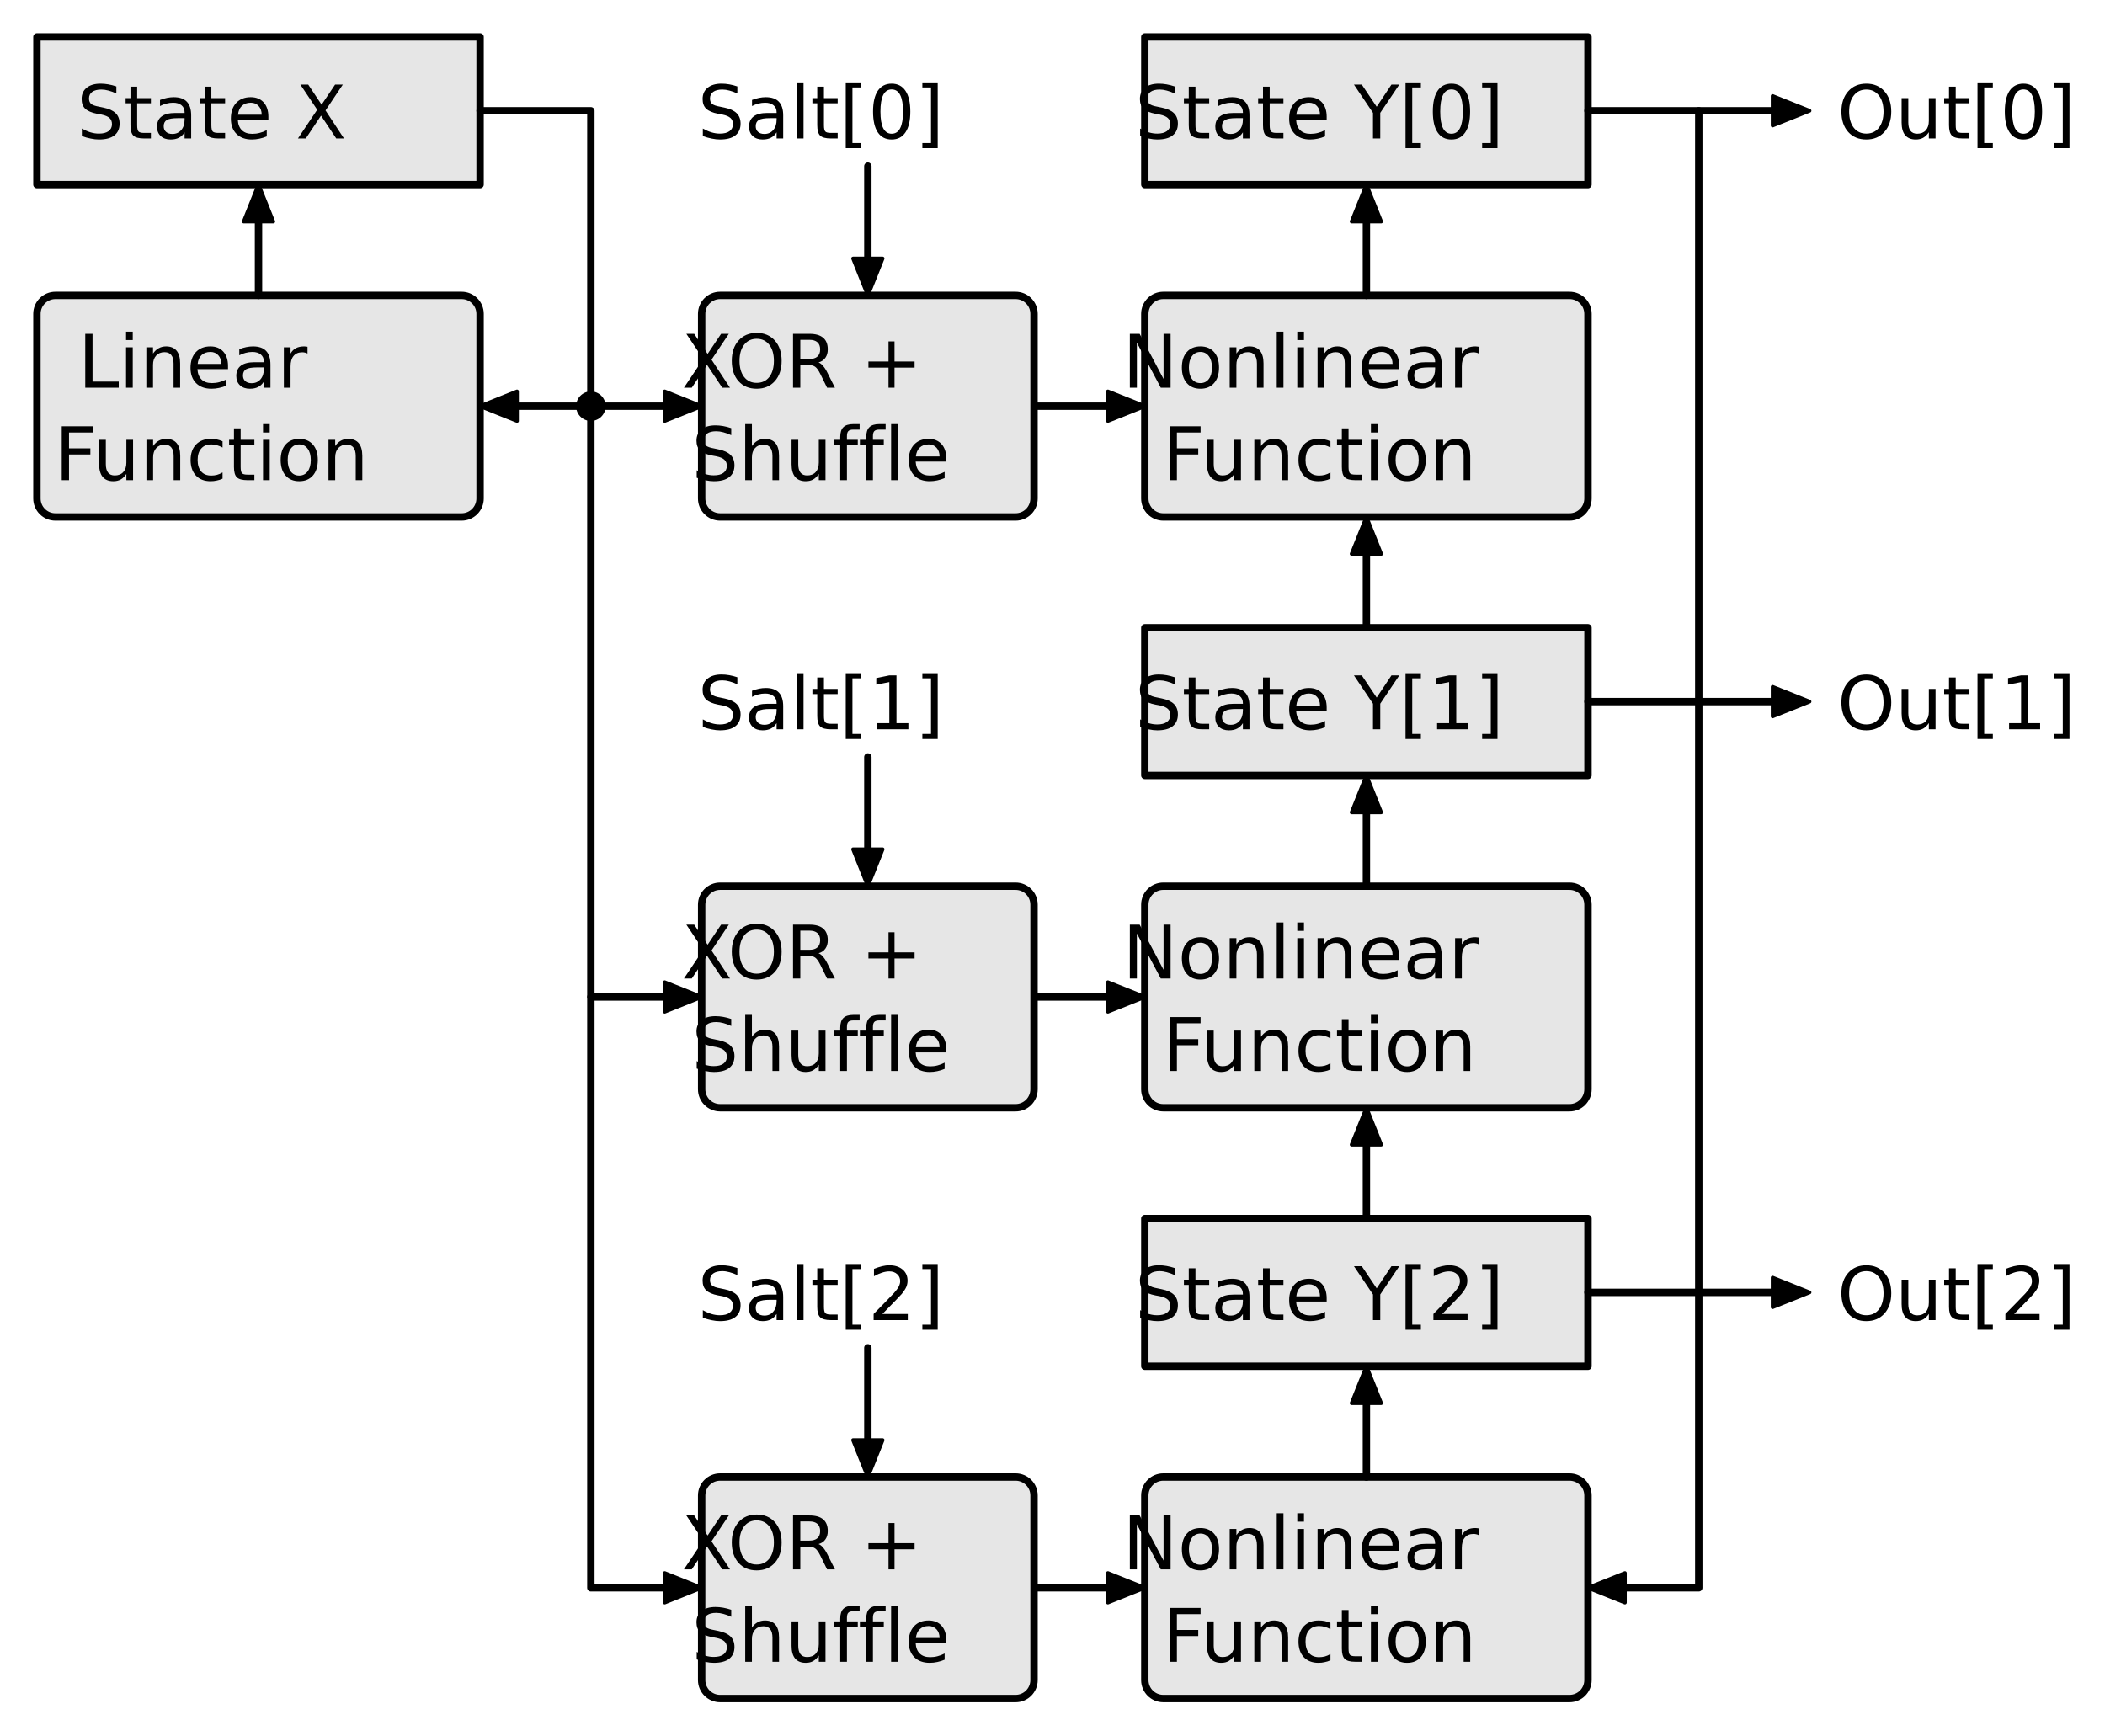
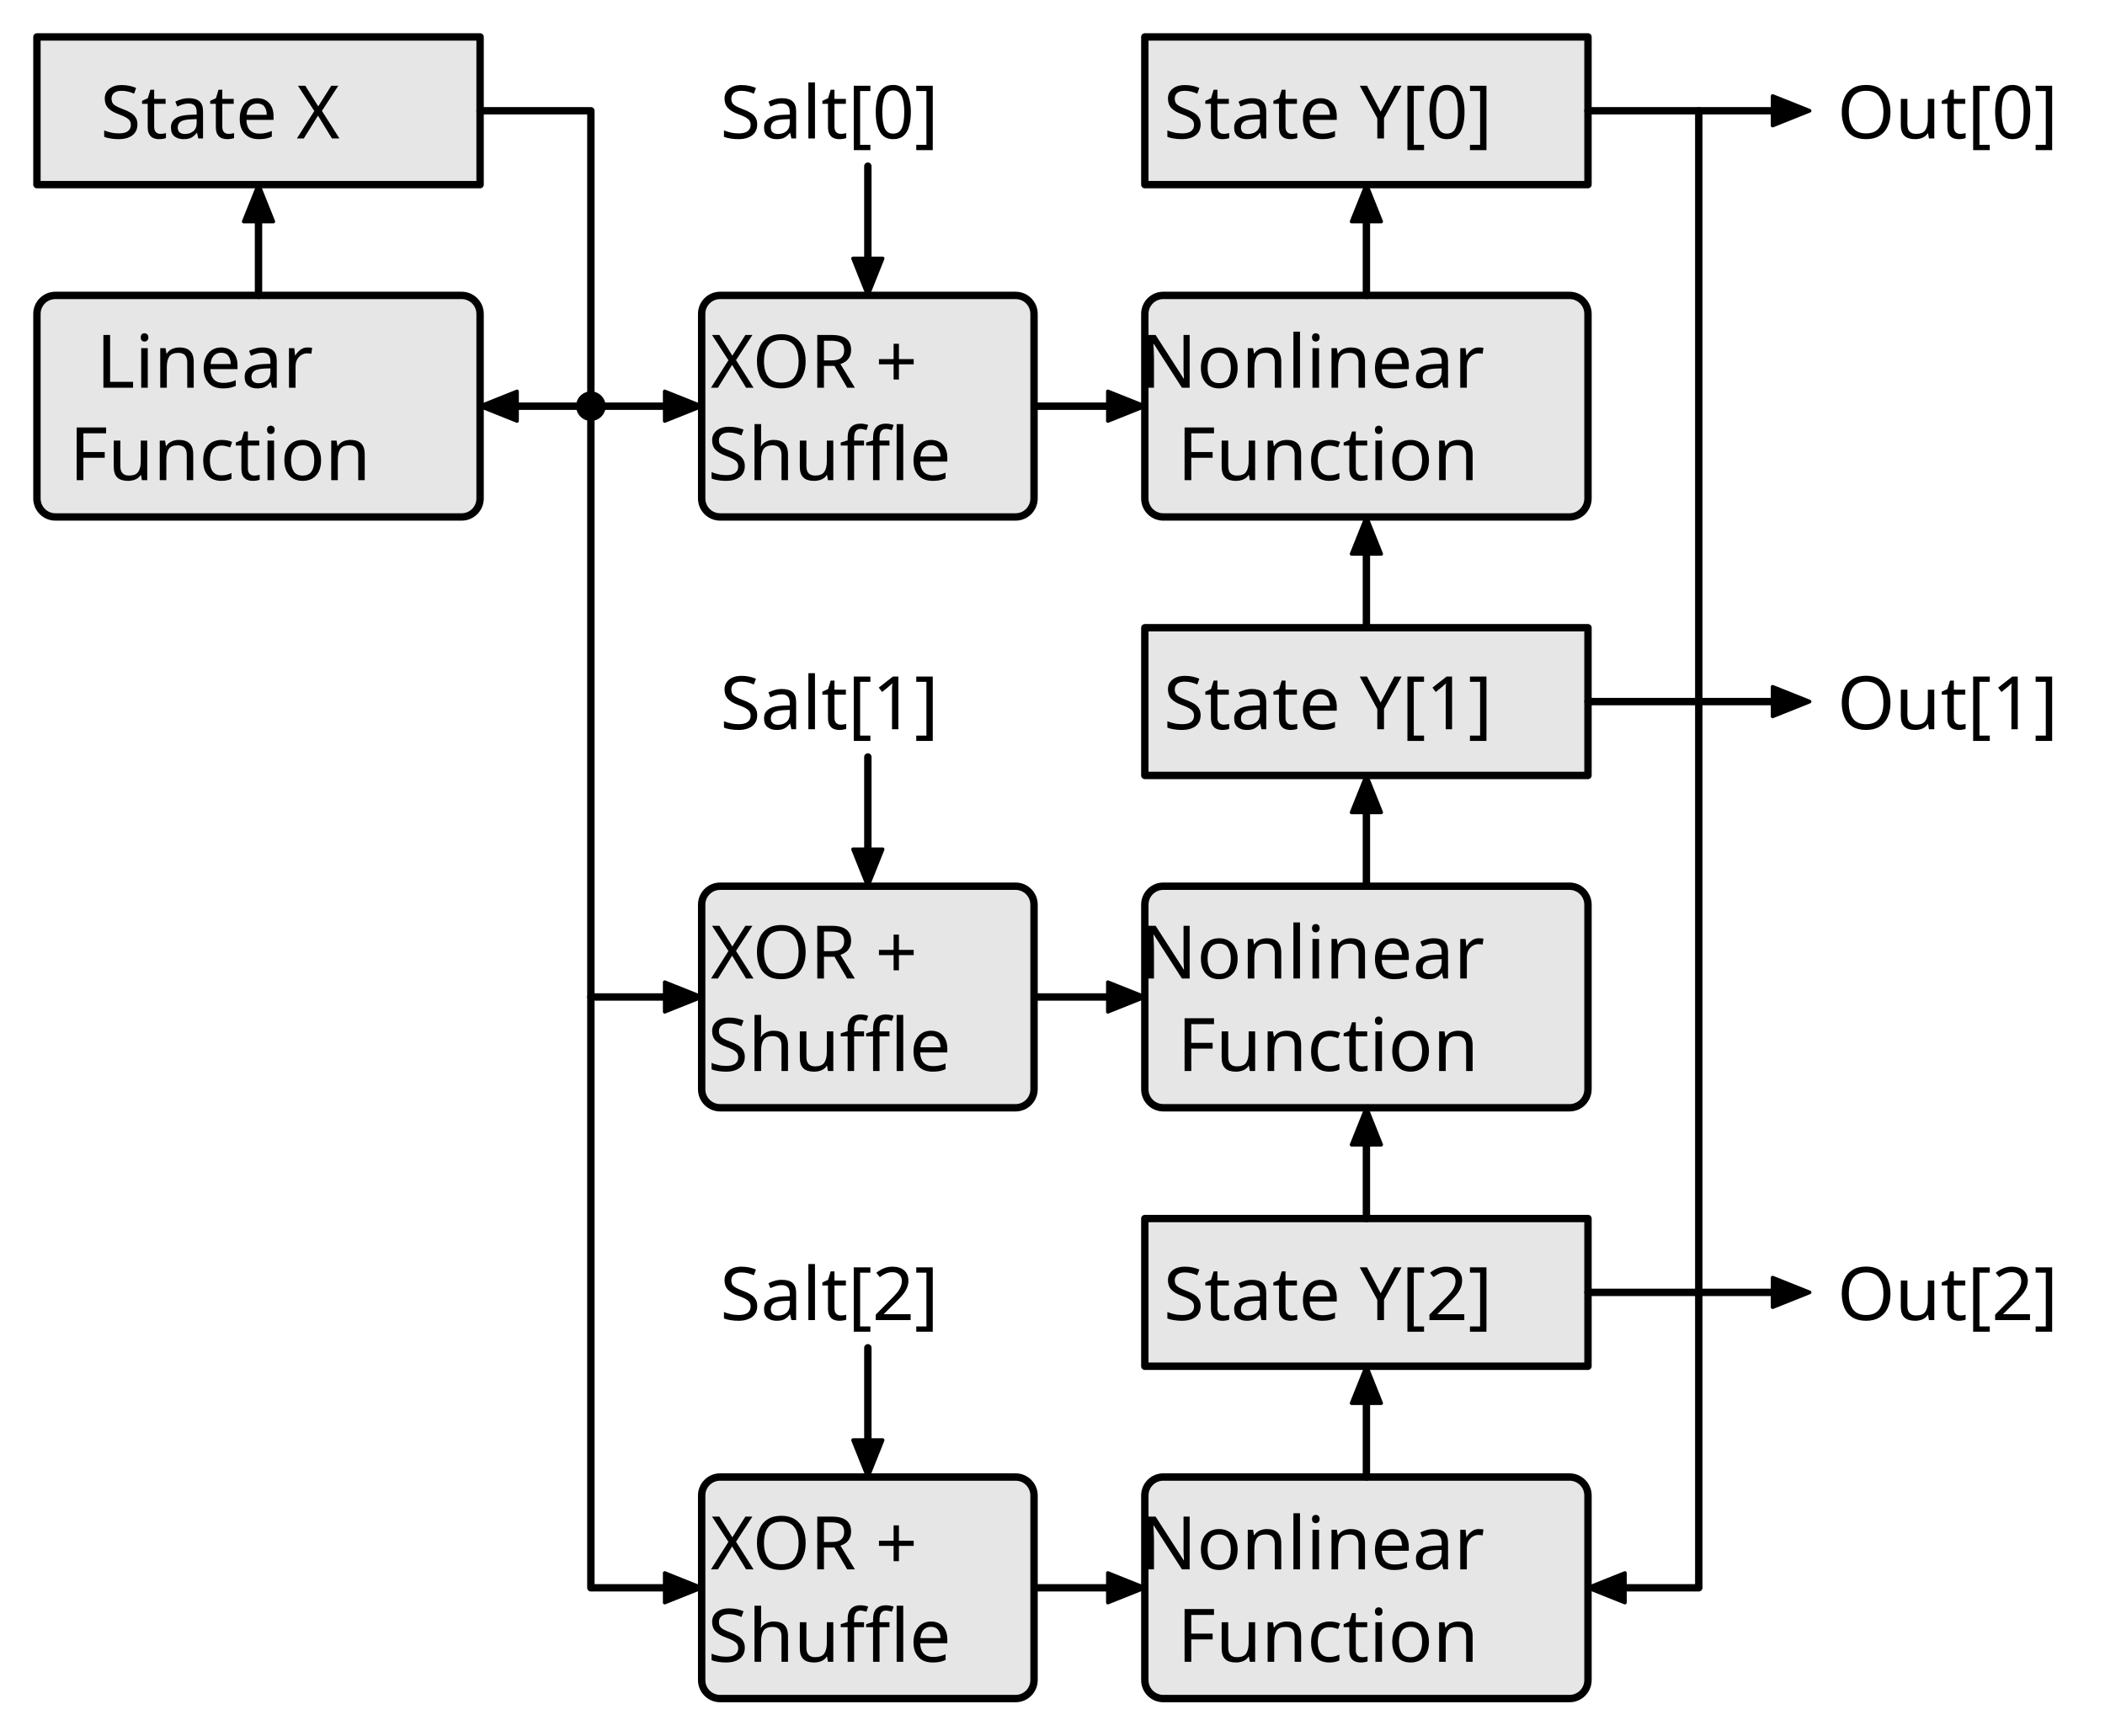
<svg xmlns="http://www.w3.org/2000/svg" width="570" height="470" viewBox="0 0 285 235" version="1.1" id="svg8">
  <defs id="defs2" />
  <g id="layer1" style="display:inline">
    <path style="display:inline;fill:none;fill-rule:evenodd;stroke:#000000;stroke-width:1;stroke-linecap:round;stroke-linejoin:round;stroke-miterlimit:4;stroke-dasharray:none;stroke-opacity:1" d="M 80,55 H 90" id="path1267-6-7-3" />
    <path style="display:inline;fill:#000000;fill-opacity:1;stroke:#000000;stroke-width:0.5;stroke-linecap:round;stroke-linejoin:round;stroke-miterlimit:4;stroke-dasharray:none;stroke-opacity:1" d="m 90,57 v -4 l 5,2 z" id="path6335-2-9-5-1-9-3-7-9-2-06-9-6" />
    <rect style="display:inline;fill:#e6e6e6;stroke:#000000;stroke-width:1;stroke-linecap:round;stroke-linejoin:round;stroke-miterlimit:4;stroke-dasharray:none" id="rect853-60-8-5-3-4-3-7" width="60" height="30" x="5" y="40" ry="2.5" />
-     <text xml:space="preserve" style="color:#000000;font-size:8px;line-height:150%;font-family:'DejaVu Sans';-inkscape-font-specification:'DejaVu Sans';text-align:center;text-decoration:none;text-decoration-line:none;letter-spacing:0px;word-spacing:0px;text-anchor:middle;display:inline;overflow:visible;fill:#000000;stroke:#000000;stroke-width:1px;stroke-linecap:butt;stroke-linejoin:miter;stroke-opacity:1" x="35" y="52.5" id="text3316-5-0-6-5">
+     <text xml:space="preserve" style="color:#000000;font-size:8px;line-height:150%;font-family:'sans-serif';-inkscape-font-specification:'sans-serif';text-align:center;text-decoration:none;text-decoration-line:none;letter-spacing:0px;word-spacing:0px;text-anchor:middle;display:inline;overflow:visible;fill:#000000;stroke:#000000;stroke-width:1px;stroke-linecap:butt;stroke-linejoin:miter;stroke-opacity:1" x="35" y="52.5" id="text3316-5-0-6-5">
      <tspan id="tspan3314-2-9-7-3" x="35" y="52.5" style="font-size:10px;stroke:none">Linear</tspan>
      <tspan x="35" y="65.02" style="font-size:10px;stroke:none" id="tspan1258-5">Function</tspan>
    </text>
    <rect style="display:inline;fill:#e6e6e6;stroke:#000000;stroke-width:1;stroke-linecap:round;stroke-linejoin:round;stroke-miterlimit:4;stroke-dasharray:none" id="rect853-60-8-5-3-4-3-5-62" width="60" height="30" x="155" y="40" ry="2.5" />
-     <text xml:space="preserve" style="color:#000000;font-size:8px;line-height:150%;font-family:'DejaVu Sans';-inkscape-font-specification:'DejaVu Sans';text-align:center;text-decoration:none;text-decoration-line:none;letter-spacing:0px;word-spacing:0px;text-anchor:middle;display:inline;overflow:visible;fill:#000000;stroke:#000000;stroke-width:1px;stroke-linecap:butt;stroke-linejoin:miter;stroke-opacity:1" x="185" y="52.5" id="text3316-5-0-6-3-9">
+     <text xml:space="preserve" style="color:#000000;font-size:8px;line-height:150%;font-family:'sans-serif';-inkscape-font-specification:'sans-serif';text-align:center;text-decoration:none;text-decoration-line:none;letter-spacing:0px;word-spacing:0px;text-anchor:middle;display:inline;overflow:visible;fill:#000000;stroke:#000000;stroke-width:1px;stroke-linecap:butt;stroke-linejoin:miter;stroke-opacity:1" x="185" y="52.5" id="text3316-5-0-6-3-9">
      <tspan id="tspan3314-2-9-7-5-1" x="185" y="52.5" style="font-size:10px;stroke:none">Nonlinear</tspan>
      <tspan x="185" y="65.02" style="font-size:10px;stroke:none" id="tspan1258-6-27">Function</tspan>
    </text>
    <rect style="display:inline;fill:#e6e6e6;stroke:#000000;stroke-width:1;stroke-linecap:round;stroke-linejoin:round;stroke-miterlimit:4;stroke-dasharray:none" id="rect853-60-8-5-3-4-3-2-0" width="60" height="20" x="5" y="5" />
-     <text xml:space="preserve" style="color:#000000;font-size:8px;line-height:150%;font-family:'DejaVu Sans';-inkscape-font-specification:'DejaVu Sans';text-align:center;text-decoration:none;text-decoration-line:none;letter-spacing:0px;word-spacing:0px;text-anchor:middle;display:inline;overflow:visible;fill:#000000;stroke:#000000;stroke-width:1px;stroke-linecap:butt;stroke-linejoin:miter;stroke-opacity:1" x="35" y="18.75" id="text3316-5-0-6-9-93">
+     <text xml:space="preserve" style="color:#000000;font-size:8px;line-height:150%;font-family:'sans-serif';-inkscape-font-specification:'sans-serif';text-align:center;text-decoration:none;text-decoration-line:none;letter-spacing:0px;word-spacing:0px;text-anchor:middle;display:inline;overflow:visible;fill:#000000;stroke:#000000;stroke-width:1px;stroke-linecap:butt;stroke-linejoin:miter;stroke-opacity:1" x="35" y="18.75" id="text3316-5-0-6-9-93">
      <tspan x="35" y="18.75" style="font-size:10px;stroke:none" id="tspan1258-2-6">State X</tspan>
    </text>
    <rect style="display:inline;fill:#e6e6e6;stroke:#000000;stroke-width:1;stroke-linecap:round;stroke-linejoin:round;stroke-miterlimit:4;stroke-dasharray:none" id="rect853-60-8-5-3-4-3-2-7-0" width="60" height="20" x="155" y="5" />
-     <text xml:space="preserve" style="color:#000000;font-size:8px;line-height:150%;font-family:'DejaVu Sans';-inkscape-font-specification:'DejaVu Sans';text-align:center;text-decoration:none;text-decoration-line:none;letter-spacing:0px;word-spacing:0px;text-anchor:middle;display:inline;overflow:visible;fill:#000000;stroke:#000000;stroke-width:1px;stroke-linecap:butt;stroke-linejoin:miter;stroke-opacity:1" x="185" y="18.75" id="text3316-5-0-6-9-0-62">
+     <text xml:space="preserve" style="color:#000000;font-size:8px;line-height:150%;font-family:'sans-serif';-inkscape-font-specification:'sans-serif';text-align:center;text-decoration:none;text-decoration-line:none;letter-spacing:0px;word-spacing:0px;text-anchor:middle;display:inline;overflow:visible;fill:#000000;stroke:#000000;stroke-width:1px;stroke-linecap:butt;stroke-linejoin:miter;stroke-opacity:1" x="185" y="18.75" id="text3316-5-0-6-9-0-62">
      <tspan x="185" y="18.75" style="font-size:10px;stroke:none" id="tspan1258-2-9-6">State Y[0]</tspan>
    </text>
    <path style="display:inline;fill:none;fill-rule:evenodd;stroke:#000000;stroke-width:1;stroke-linecap:round;stroke-linejoin:round;stroke-miterlimit:4;stroke-dasharray:none;stroke-opacity:1" d="m 215,15 h 25" id="path1267-6-7-19-1" />
    <path style="display:inline;fill:#000000;fill-opacity:1;stroke:#000000;stroke-width:0.5;stroke-linecap:round;stroke-linejoin:round;stroke-miterlimit:4;stroke-dasharray:none;stroke-opacity:1" d="m 240,17 v -4 l 5,2 z" id="path6335-2-9-5-1-9-3-7-9-2-06-9-4-8" />
-     <text xml:space="preserve" style="color:#000000;font-size:8px;line-height:150%;font-family:'DejaVu Sans';-inkscape-font-specification:'DejaVu Sans';text-align:start;text-decoration:none;text-decoration-line:none;letter-spacing:0px;word-spacing:0px;text-anchor:start;display:inline;overflow:visible;fill:#000000;stroke:#000000;stroke-width:1px;stroke-linecap:butt;stroke-linejoin:miter;stroke-opacity:1" x="248.75" y="18.75" id="text3316-5-0-6-9-9-7-7">
+     <text xml:space="preserve" style="color:#000000;font-size:8px;line-height:150%;font-family:'sans-serif';-inkscape-font-specification:'sans-serif';text-align:start;text-decoration:none;text-decoration-line:none;letter-spacing:0px;word-spacing:0px;text-anchor:start;display:inline;overflow:visible;fill:#000000;stroke:#000000;stroke-width:1px;stroke-linecap:butt;stroke-linejoin:miter;stroke-opacity:1" x="248.75" y="18.75" id="text3316-5-0-6-9-9-7-7">
      <tspan x="248.75" y="18.75" style="font-size:10px;text-align:start;text-anchor:start;stroke:none" id="tspan1258-2-3-8-9">Out[0]</tspan>
    </text>
    <path style="display:inline;fill:none;fill-rule:evenodd;stroke:#000000;stroke-width:1;stroke-linecap:round;stroke-linejoin:round;stroke-miterlimit:4;stroke-dasharray:none;stroke-opacity:1" d="M 65,15 H 80 V 55 H 70" id="path1267-6-5-2-3-2" />
    <path style="display:inline;fill:#000000;fill-opacity:1;stroke:#000000;stroke-width:0.5;stroke-linecap:round;stroke-linejoin:round;stroke-miterlimit:4;stroke-dasharray:none;stroke-opacity:1" d="m 70,57 v -4 l -5,2 z" id="path6335-2-9-5-1-9-3-7-9-2-06-9-44-0" />
    <path style="display:inline;fill:none;fill-rule:evenodd;stroke:#000000;stroke-width:1;stroke-linecap:round;stroke-linejoin:round;stroke-miterlimit:4;stroke-dasharray:none;stroke-opacity:1" d="m 140,55 h 10" id="path1267-6-7-1-3" />
    <path style="display:inline;fill:#000000;fill-opacity:1;stroke:#000000;stroke-width:0.5;stroke-linecap:round;stroke-linejoin:round;stroke-miterlimit:4;stroke-dasharray:none;stroke-opacity:1" d="m 150,57 v -4 l 5,2 z" id="path6335-2-9-5-1-9-3-7-9-2-06-9-2-6" />
    <rect style="display:inline;fill:#e6e6e6;stroke:#000000;stroke-width:1;stroke-linecap:round;stroke-linejoin:round;stroke-miterlimit:4;stroke-dasharray:none" id="rect853-60-8-2-7-2" width="45" height="30" x="95" y="40" ry="2.5" />
-     <text xml:space="preserve" style="color:#000000;font-size:8px;line-height:150%;font-family:'DejaVu Sans';-inkscape-font-specification:'DejaVu Sans';text-align:center;text-decoration:none;text-decoration-line:none;letter-spacing:0px;word-spacing:0px;text-anchor:middle;display:inline;overflow:visible;fill:#000000;stroke:#000000;stroke-width:1px;stroke-linecap:butt;stroke-linejoin:miter;stroke-opacity:1" x="117.5" y="52.5" id="text3316-5-0-6-3-5-3">
+     <text xml:space="preserve" style="color:#000000;font-size:8px;line-height:150%;font-family:'sans-serif';-inkscape-font-specification:'sans-serif';text-align:center;text-decoration:none;text-decoration-line:none;letter-spacing:0px;word-spacing:0px;text-anchor:middle;display:inline;overflow:visible;fill:#000000;stroke:#000000;stroke-width:1px;stroke-linecap:butt;stroke-linejoin:miter;stroke-opacity:1" x="117.5" y="52.5" id="text3316-5-0-6-3-5-3">
      <tspan x="117.5" y="52.5" style="font-size:10px;stroke:none" id="tspan1258-6-2-7">XOR +</tspan>
      <tspan x="117.5" y="65.02" style="font-size:10px;stroke:none" id="tspan930-5">Shuffle</tspan>
    </text>
-     <text xml:space="preserve" style="color:#000000;font-size:8px;line-height:150%;font-family:'DejaVu Sans';-inkscape-font-specification:'DejaVu Sans';text-align:center;text-decoration:none;text-decoration-line:none;letter-spacing:0px;word-spacing:0px;text-anchor:middle;display:inline;overflow:visible;fill:#000000;stroke:#000000;stroke-width:1px;stroke-linecap:butt;stroke-linejoin:miter;stroke-opacity:1" x="117.5" y="18.75" id="text3316-5-0-6-9-9-92">
+     <text xml:space="preserve" style="color:#000000;font-size:8px;line-height:150%;font-family:'sans-serif';-inkscape-font-specification:'sans-serif';text-align:center;text-decoration:none;text-decoration-line:none;letter-spacing:0px;word-spacing:0px;text-anchor:middle;display:inline;overflow:visible;fill:#000000;stroke:#000000;stroke-width:1px;stroke-linecap:butt;stroke-linejoin:miter;stroke-opacity:1" x="117.5" y="18.75" id="text3316-5-0-6-9-9-92">
      <tspan x="117.5" y="18.75" style="font-size:10px;stroke:none" id="tspan1258-2-3-2">Salt[0]</tspan>
    </text>
    <path style="display:inline;fill:none;fill-rule:evenodd;stroke:#000000;stroke-width:1;stroke-linecap:round;stroke-linejoin:round;stroke-miterlimit:4;stroke-dasharray:none;stroke-opacity:1" d="M 35,40 V 30" id="path1267-6-89" />
    <path style="display:inline;fill:#000000;fill-opacity:1;stroke:#000000;stroke-width:0.5;stroke-linecap:round;stroke-linejoin:round;stroke-miterlimit:4;stroke-dasharray:none;stroke-opacity:1" d="m 33,30 h 4 l -2,-5 z" id="path6335-2-9-5-1-9-3-7-9-2-06-7" />
    <path style="display:inline;fill:none;fill-rule:evenodd;stroke:#000000;stroke-width:1;stroke-linecap:round;stroke-linejoin:round;stroke-miterlimit:4;stroke-dasharray:none;stroke-opacity:1" d="M 185,40 V 30" id="path1267-6-6-3" />
    <path style="display:inline;fill:#000000;fill-opacity:1;stroke:#000000;stroke-width:0.5;stroke-linecap:round;stroke-linejoin:round;stroke-miterlimit:4;stroke-dasharray:none;stroke-opacity:1" d="m 183,30 h 4 l -2,-5 z" id="path6335-2-9-5-1-9-3-7-9-2-06-1-61" />
    <path style="display:inline;fill:none;fill-rule:evenodd;stroke:#000000;stroke-width:1;stroke-linecap:round;stroke-linejoin:round;stroke-miterlimit:4;stroke-dasharray:none;stroke-opacity:1" d="M 117.5,22.5 V 35" id="path1267-6-8-2" />
    <path style="display:inline;fill:#000000;fill-opacity:1;stroke:#000000;stroke-width:0.5;stroke-linecap:round;stroke-linejoin:round;stroke-miterlimit:4;stroke-dasharray:none;stroke-opacity:1" d="m 115.5,35 h 4 l -2,5 z" id="path6335-2-9-5-1-9-3-7-9-2-06-97-93" />
    <path style="display:inline;fill:none;fill-rule:evenodd;stroke:#000000;stroke-width:1;stroke-linecap:round;stroke-linejoin:round;stroke-miterlimit:4;stroke-dasharray:none;stroke-opacity:1" d="m 80,55 v 80 h 10" id="path1267-6-7-3-1" />
    <path style="display:inline;fill:#000000;fill-opacity:1;stroke:#000000;stroke-width:0.5;stroke-linecap:round;stroke-linejoin:round;stroke-miterlimit:4;stroke-dasharray:none;stroke-opacity:1" d="m 90,137 v -4 l 5,2 z" id="path6335-2-9-5-1-9-3-7-9-2-06-9-6-9" />
    <rect style="display:inline;fill:#e6e6e6;stroke:#000000;stroke-width:1;stroke-linecap:round;stroke-linejoin:round;stroke-miterlimit:4;stroke-dasharray:none" id="rect853-60-8-5-3-4-3-5-62-4" width="60" height="30" x="155" y="120" ry="2.5" />
-     <text xml:space="preserve" style="color:#000000;font-size:8px;line-height:150%;font-family:'DejaVu Sans';-inkscape-font-specification:'DejaVu Sans';text-align:center;text-decoration:none;text-decoration-line:none;letter-spacing:0px;word-spacing:0px;text-anchor:middle;display:inline;overflow:visible;fill:#000000;stroke:#000000;stroke-width:1px;stroke-linecap:butt;stroke-linejoin:miter;stroke-opacity:1" x="185" y="132.5" id="text3316-5-0-6-3-9-7">
+     <text xml:space="preserve" style="color:#000000;font-size:8px;line-height:150%;font-family:'sans-serif';-inkscape-font-specification:'sans-serif';text-align:center;text-decoration:none;text-decoration-line:none;letter-spacing:0px;word-spacing:0px;text-anchor:middle;display:inline;overflow:visible;fill:#000000;stroke:#000000;stroke-width:1px;stroke-linecap:butt;stroke-linejoin:miter;stroke-opacity:1" x="185" y="132.5" id="text3316-5-0-6-3-9-7">
      <tspan id="tspan3314-2-9-7-5-1-8" x="185" y="132.5" style="font-size:10px;stroke:none">Nonlinear</tspan>
      <tspan x="185" y="145.02" style="font-size:10px;stroke:none" id="tspan1258-6-27-4">Function</tspan>
    </text>
    <rect style="display:inline;fill:#e6e6e6;stroke:#000000;stroke-width:1;stroke-linecap:round;stroke-linejoin:round;stroke-miterlimit:4;stroke-dasharray:none" id="rect853-60-8-5-3-4-3-2-7-0-5" width="60" height="20" x="155" y="85" />
-     <text xml:space="preserve" style="color:#000000;font-size:8px;line-height:150%;font-family:'DejaVu Sans';-inkscape-font-specification:'DejaVu Sans';text-align:center;text-decoration:none;text-decoration-line:none;letter-spacing:0px;word-spacing:0px;text-anchor:middle;display:inline;overflow:visible;fill:#000000;stroke:#000000;stroke-width:1px;stroke-linecap:butt;stroke-linejoin:miter;stroke-opacity:1" x="185" y="98.75" id="text3316-5-0-6-9-0-62-0">
+     <text xml:space="preserve" style="color:#000000;font-size:8px;line-height:150%;font-family:'sans-serif';-inkscape-font-specification:'sans-serif';text-align:center;text-decoration:none;text-decoration-line:none;letter-spacing:0px;word-spacing:0px;text-anchor:middle;display:inline;overflow:visible;fill:#000000;stroke:#000000;stroke-width:1px;stroke-linecap:butt;stroke-linejoin:miter;stroke-opacity:1" x="185" y="98.75" id="text3316-5-0-6-9-0-62-0">
      <tspan x="185" y="98.75" style="font-size:10px;stroke:none" id="tspan1258-2-9-6-3">State Y[1]</tspan>
    </text>
    <path style="display:inline;fill:none;fill-rule:evenodd;stroke:#000000;stroke-width:1;stroke-linecap:round;stroke-linejoin:round;stroke-miterlimit:4;stroke-dasharray:none;stroke-opacity:1" d="m 215,95 h 25" id="path1267-6-7-19-1-6" />
    <path style="display:inline;fill:#000000;fill-opacity:1;stroke:#000000;stroke-width:0.5;stroke-linecap:round;stroke-linejoin:round;stroke-miterlimit:4;stroke-dasharray:none;stroke-opacity:1" d="m 240,97 v -4 l 5,2 z" id="path6335-2-9-5-1-9-3-7-9-2-06-9-4-8-1" />
-     <text xml:space="preserve" style="color:#000000;font-size:8px;line-height:150%;font-family:'DejaVu Sans';-inkscape-font-specification:'DejaVu Sans';text-align:start;text-decoration:none;text-decoration-line:none;letter-spacing:0px;word-spacing:0px;text-anchor:start;display:inline;overflow:visible;fill:#000000;stroke:#000000;stroke-width:1px;stroke-linecap:butt;stroke-linejoin:miter;stroke-opacity:1" x="248.75" y="98.75" id="text3316-5-0-6-9-9-7-7-0">
+     <text xml:space="preserve" style="color:#000000;font-size:8px;line-height:150%;font-family:'sans-serif';-inkscape-font-specification:'sans-serif';text-align:start;text-decoration:none;text-decoration-line:none;letter-spacing:0px;word-spacing:0px;text-anchor:start;display:inline;overflow:visible;fill:#000000;stroke:#000000;stroke-width:1px;stroke-linecap:butt;stroke-linejoin:miter;stroke-opacity:1" x="248.75" y="98.75" id="text3316-5-0-6-9-9-7-7-0">
      <tspan x="248.75" y="98.75" style="font-size:10px;text-align:start;text-anchor:start;stroke:none" id="tspan1258-2-3-8-9-6">Out[1]</tspan>
    </text>
    <path style="display:inline;fill:none;fill-rule:evenodd;stroke:#000000;stroke-width:1;stroke-linecap:round;stroke-linejoin:round;stroke-miterlimit:4;stroke-dasharray:none;stroke-opacity:1" d="m 140,135 h 10" id="path1267-6-7-1-3-0" />
    <path style="display:inline;fill:#000000;fill-opacity:1;stroke:#000000;stroke-width:0.5;stroke-linecap:round;stroke-linejoin:round;stroke-miterlimit:4;stroke-dasharray:none;stroke-opacity:1" d="m 150,137 v -4 l 5,2 z" id="path6335-2-9-5-1-9-3-7-9-2-06-9-2-6-6" />
    <rect style="display:inline;fill:#e6e6e6;stroke:#000000;stroke-width:1;stroke-linecap:round;stroke-linejoin:round;stroke-miterlimit:4;stroke-dasharray:none" id="rect853-60-8-2-7-2-1" width="45" height="30" x="95" y="120" ry="2.5" />
-     <text xml:space="preserve" style="color:#000000;font-size:8px;line-height:150%;font-family:'DejaVu Sans';-inkscape-font-specification:'DejaVu Sans';text-align:center;text-decoration:none;text-decoration-line:none;letter-spacing:0px;word-spacing:0px;text-anchor:middle;display:inline;overflow:visible;fill:#000000;stroke:#000000;stroke-width:1px;stroke-linecap:butt;stroke-linejoin:miter;stroke-opacity:1" x="117.5" y="132.5" id="text3316-5-0-6-3-5-3-5">
+     <text xml:space="preserve" style="color:#000000;font-size:8px;line-height:150%;font-family:'sans-serif';-inkscape-font-specification:'sans-serif';text-align:center;text-decoration:none;text-decoration-line:none;letter-spacing:0px;word-spacing:0px;text-anchor:middle;display:inline;overflow:visible;fill:#000000;stroke:#000000;stroke-width:1px;stroke-linecap:butt;stroke-linejoin:miter;stroke-opacity:1" x="117.5" y="132.5" id="text3316-5-0-6-3-5-3-5">
      <tspan x="117.5" y="132.5" style="font-size:10px;stroke:none" id="tspan1258-6-2-7-5">XOR +</tspan>
      <tspan x="117.5" y="145.02" style="font-size:10px;stroke:none" id="tspan930-5-4">Shuffle</tspan>
    </text>
-     <text xml:space="preserve" style="color:#000000;font-size:8px;line-height:150%;font-family:'DejaVu Sans';-inkscape-font-specification:'DejaVu Sans';text-align:center;text-decoration:none;text-decoration-line:none;letter-spacing:0px;word-spacing:0px;text-anchor:middle;display:inline;overflow:visible;fill:#000000;stroke:#000000;stroke-width:1px;stroke-linecap:butt;stroke-linejoin:miter;stroke-opacity:1" x="117.5" y="98.75" id="text3316-5-0-6-9-9-92-7">
+     <text xml:space="preserve" style="color:#000000;font-size:8px;line-height:150%;font-family:'sans-serif';-inkscape-font-specification:'sans-serif';text-align:center;text-decoration:none;text-decoration-line:none;letter-spacing:0px;word-spacing:0px;text-anchor:middle;display:inline;overflow:visible;fill:#000000;stroke:#000000;stroke-width:1px;stroke-linecap:butt;stroke-linejoin:miter;stroke-opacity:1" x="117.5" y="98.75" id="text3316-5-0-6-9-9-92-7">
      <tspan x="117.5" y="98.75" style="font-size:10px;stroke:none" id="tspan1258-2-3-2-6">Salt[1]</tspan>
    </text>
    <path style="display:inline;fill:none;fill-rule:evenodd;stroke:#000000;stroke-width:1;stroke-linecap:round;stroke-linejoin:round;stroke-miterlimit:4;stroke-dasharray:none;stroke-opacity:1" d="M 185,120 V 110" id="path1267-6-6-3-5" />
    <path style="display:inline;fill:#000000;fill-opacity:1;stroke:#000000;stroke-width:0.5;stroke-linecap:round;stroke-linejoin:round;stroke-miterlimit:4;stroke-dasharray:none;stroke-opacity:1" d="m 183,110 h 4 l -2,-5 z" id="path6335-2-9-5-1-9-3-7-9-2-06-1-61-6" />
    <path style="display:inline;fill:none;fill-rule:evenodd;stroke:#000000;stroke-width:1;stroke-linecap:round;stroke-linejoin:round;stroke-miterlimit:4;stroke-dasharray:none;stroke-opacity:1" d="M 117.5,102.5 V 115" id="path1267-6-8-2-9" />
    <path style="display:inline;fill:#000000;fill-opacity:1;stroke:#000000;stroke-width:0.5;stroke-linecap:round;stroke-linejoin:round;stroke-miterlimit:4;stroke-dasharray:none;stroke-opacity:1" d="m 115.5,115 h 4 l -2,5 z" id="path6335-2-9-5-1-9-3-7-9-2-06-97-93-3" />
    <path style="display:inline;fill:none;fill-rule:evenodd;stroke:#000000;stroke-width:1;stroke-linecap:round;stroke-linejoin:round;stroke-miterlimit:4;stroke-dasharray:none;stroke-opacity:1" d="m 80,135 v 80 h 10" id="path1267-6-7-3-1-7" />
    <path style="display:inline;fill:#000000;fill-opacity:1;stroke:#000000;stroke-width:0.5;stroke-linecap:round;stroke-linejoin:round;stroke-miterlimit:4;stroke-dasharray:none;stroke-opacity:1" d="m 90,217 v -4 l 5,2 z" id="path6335-2-9-5-1-9-3-7-9-2-06-9-6-9-4" />
    <rect style="display:inline;fill:#e6e6e6;stroke:#000000;stroke-width:1;stroke-linecap:round;stroke-linejoin:round;stroke-miterlimit:4;stroke-dasharray:none" id="rect853-60-8-5-3-4-3-5-62-4-5" width="60" height="30" x="155" y="200" ry="2.5" />
-     <text xml:space="preserve" style="color:#000000;font-size:8px;line-height:150%;font-family:'DejaVu Sans';-inkscape-font-specification:'DejaVu Sans';text-align:center;text-decoration:none;text-decoration-line:none;letter-spacing:0px;word-spacing:0px;text-anchor:middle;display:inline;overflow:visible;fill:#000000;stroke:#000000;stroke-width:1px;stroke-linecap:butt;stroke-linejoin:miter;stroke-opacity:1" x="185" y="212.5" id="text3316-5-0-6-3-9-7-2">
+     <text xml:space="preserve" style="color:#000000;font-size:8px;line-height:150%;font-family:'sans-serif';-inkscape-font-specification:'sans-serif';text-align:center;text-decoration:none;text-decoration-line:none;letter-spacing:0px;word-spacing:0px;text-anchor:middle;display:inline;overflow:visible;fill:#000000;stroke:#000000;stroke-width:1px;stroke-linecap:butt;stroke-linejoin:miter;stroke-opacity:1" x="185" y="212.5" id="text3316-5-0-6-3-9-7-2">
      <tspan id="tspan3314-2-9-7-5-1-8-5" x="185" y="212.5" style="font-size:10px;stroke:none">Nonlinear</tspan>
      <tspan x="185" y="225.02" style="font-size:10px;stroke:none" id="tspan1258-6-27-4-4">Function</tspan>
    </text>
    <rect style="display:inline;fill:#e6e6e6;stroke:#000000;stroke-width:1;stroke-linecap:round;stroke-linejoin:round;stroke-miterlimit:4;stroke-dasharray:none" id="rect853-60-8-5-3-4-3-2-7-0-5-7" width="60" height="20" x="155" y="165" />
-     <text xml:space="preserve" style="color:#000000;font-size:8px;line-height:150%;font-family:'DejaVu Sans';-inkscape-font-specification:'DejaVu Sans';text-align:center;text-decoration:none;text-decoration-line:none;letter-spacing:0px;word-spacing:0px;text-anchor:middle;display:inline;overflow:visible;fill:#000000;stroke:#000000;stroke-width:1px;stroke-linecap:butt;stroke-linejoin:miter;stroke-opacity:1" x="185" y="178.75" id="text3316-5-0-6-9-0-62-0-4">
+     <text xml:space="preserve" style="color:#000000;font-size:8px;line-height:150%;font-family:'sans-serif';-inkscape-font-specification:'sans-serif';text-align:center;text-decoration:none;text-decoration-line:none;letter-spacing:0px;word-spacing:0px;text-anchor:middle;display:inline;overflow:visible;fill:#000000;stroke:#000000;stroke-width:1px;stroke-linecap:butt;stroke-linejoin:miter;stroke-opacity:1" x="185" y="178.75" id="text3316-5-0-6-9-0-62-0-4">
      <tspan x="185" y="178.75" style="font-size:10px;stroke:none" id="tspan1258-2-9-6-3-4">State Y[2]</tspan>
    </text>
    <path style="display:inline;fill:none;fill-rule:evenodd;stroke:#000000;stroke-width:1;stroke-linecap:round;stroke-linejoin:round;stroke-miterlimit:4;stroke-dasharray:none;stroke-opacity:1" d="m 215,175 h 25" id="path1267-6-7-19-1-6-3" />
    <path style="display:inline;fill:#000000;fill-opacity:1;stroke:#000000;stroke-width:0.5;stroke-linecap:round;stroke-linejoin:round;stroke-miterlimit:4;stroke-dasharray:none;stroke-opacity:1" d="m 240,177 v -4 l 5,2 z" id="path6335-2-9-5-1-9-3-7-9-2-06-9-4-8-1-0" />
-     <text xml:space="preserve" style="color:#000000;font-size:8px;line-height:150%;font-family:'DejaVu Sans';-inkscape-font-specification:'DejaVu Sans';text-align:start;text-decoration:none;text-decoration-line:none;letter-spacing:0px;word-spacing:0px;text-anchor:start;display:inline;overflow:visible;fill:#000000;stroke:#000000;stroke-width:1px;stroke-linecap:butt;stroke-linejoin:miter;stroke-opacity:1" x="248.75" y="178.75" id="text3316-5-0-6-9-9-7-7-0-7">
+     <text xml:space="preserve" style="color:#000000;font-size:8px;line-height:150%;font-family:'sans-serif';-inkscape-font-specification:'sans-serif';text-align:start;text-decoration:none;text-decoration-line:none;letter-spacing:0px;word-spacing:0px;text-anchor:start;display:inline;overflow:visible;fill:#000000;stroke:#000000;stroke-width:1px;stroke-linecap:butt;stroke-linejoin:miter;stroke-opacity:1" x="248.75" y="178.75" id="text3316-5-0-6-9-9-7-7-0-7">
      <tspan x="248.75" y="178.75" style="font-size:10px;text-align:start;text-anchor:start;stroke:none" id="tspan1258-2-3-8-9-6-8">Out[2]</tspan>
    </text>
    <path style="display:inline;fill:none;fill-rule:evenodd;stroke:#000000;stroke-width:1;stroke-linecap:round;stroke-linejoin:round;stroke-miterlimit:4;stroke-dasharray:none;stroke-opacity:1" d="M 230,15 V 215 H 220" id="path1267-6-5-2-3-7-3-6" />
    <path style="display:inline;fill:#000000;fill-opacity:1;stroke:#000000;stroke-width:0.5;stroke-linecap:round;stroke-linejoin:round;stroke-miterlimit:4;stroke-dasharray:none;stroke-opacity:1" d="m 220,217 v -4 l -5,2 z" id="path6335-2-9-5-1-9-3-7-9-2-06-9-44-5-2-8" />
    <path style="display:inline;fill:none;fill-rule:evenodd;stroke:#000000;stroke-width:1;stroke-linecap:round;stroke-linejoin:round;stroke-miterlimit:4;stroke-dasharray:none;stroke-opacity:1" d="m 140,215 h 10" id="path1267-6-7-1-3-0-8" />
    <path style="display:inline;fill:#000000;fill-opacity:1;stroke:#000000;stroke-width:0.5;stroke-linecap:round;stroke-linejoin:round;stroke-miterlimit:4;stroke-dasharray:none;stroke-opacity:1" d="m 150,217 v -4 l 5,2 z" id="path6335-2-9-5-1-9-3-7-9-2-06-9-2-6-6-4" />
    <rect style="display:inline;fill:#e6e6e6;stroke:#000000;stroke-width:1;stroke-linecap:round;stroke-linejoin:round;stroke-miterlimit:4;stroke-dasharray:none" id="rect853-60-8-2-7-2-1-3" width="45" height="30" x="95" y="200" ry="2.5" />
-     <text xml:space="preserve" style="color:#000000;font-size:8px;line-height:150%;font-family:'DejaVu Sans';-inkscape-font-specification:'DejaVu Sans';text-align:center;text-decoration:none;text-decoration-line:none;letter-spacing:0px;word-spacing:0px;text-anchor:middle;display:inline;overflow:visible;fill:#000000;stroke:#000000;stroke-width:1px;stroke-linecap:butt;stroke-linejoin:miter;stroke-opacity:1" x="117.5" y="212.5" id="text3316-5-0-6-3-5-3-5-1">
+     <text xml:space="preserve" style="color:#000000;font-size:8px;line-height:150%;font-family:'sans-serif';-inkscape-font-specification:'sans-serif';text-align:center;text-decoration:none;text-decoration-line:none;letter-spacing:0px;word-spacing:0px;text-anchor:middle;display:inline;overflow:visible;fill:#000000;stroke:#000000;stroke-width:1px;stroke-linecap:butt;stroke-linejoin:miter;stroke-opacity:1" x="117.5" y="212.5" id="text3316-5-0-6-3-5-3-5-1">
      <tspan x="117.5" y="212.5" style="font-size:10px;stroke:none" id="tspan1258-6-2-7-5-4">XOR +</tspan>
      <tspan x="117.5" y="225.02" style="font-size:10px;stroke:none" id="tspan930-5-4-9">Shuffle</tspan>
    </text>
-     <text xml:space="preserve" style="color:#000000;font-size:8px;line-height:150%;font-family:'DejaVu Sans';-inkscape-font-specification:'DejaVu Sans';text-align:center;text-decoration:none;text-decoration-line:none;letter-spacing:0px;word-spacing:0px;text-anchor:middle;display:inline;overflow:visible;fill:#000000;stroke:#000000;stroke-width:1px;stroke-linecap:butt;stroke-linejoin:miter;stroke-opacity:1" x="117.5" y="178.75" id="text3316-5-0-6-9-9-92-7-2">
+     <text xml:space="preserve" style="color:#000000;font-size:8px;line-height:150%;font-family:'sans-serif';-inkscape-font-specification:'sans-serif';text-align:center;text-decoration:none;text-decoration-line:none;letter-spacing:0px;word-spacing:0px;text-anchor:middle;display:inline;overflow:visible;fill:#000000;stroke:#000000;stroke-width:1px;stroke-linecap:butt;stroke-linejoin:miter;stroke-opacity:1" x="117.5" y="178.75" id="text3316-5-0-6-9-9-92-7-2">
      <tspan x="117.5" y="178.75" style="font-size:10px;stroke:none" id="tspan1258-2-3-2-6-0">Salt[2]</tspan>
    </text>
    <path style="display:inline;fill:none;fill-rule:evenodd;stroke:#000000;stroke-width:1;stroke-linecap:round;stroke-linejoin:round;stroke-miterlimit:4;stroke-dasharray:none;stroke-opacity:1" d="M 185,200 V 190" id="path1267-6-6-3-5-6" />
    <path style="display:inline;fill:#000000;fill-opacity:1;stroke:#000000;stroke-width:0.5;stroke-linecap:round;stroke-linejoin:round;stroke-miterlimit:4;stroke-dasharray:none;stroke-opacity:1" d="m 183,190 h 4 l -2,-5 z" id="path6335-2-9-5-1-9-3-7-9-2-06-1-61-6-8" />
    <path style="display:inline;fill:none;fill-rule:evenodd;stroke:#000000;stroke-width:1;stroke-linecap:round;stroke-linejoin:round;stroke-miterlimit:4;stroke-dasharray:none;stroke-opacity:1" d="M 117.5,182.5 V 195" id="path1267-6-8-2-9-9" />
    <path style="display:inline;fill:#000000;fill-opacity:1;stroke:#000000;stroke-width:0.5;stroke-linecap:round;stroke-linejoin:round;stroke-miterlimit:4;stroke-dasharray:none;stroke-opacity:1" d="m 115.5,195 h 4 l -2,5 z" id="path6335-2-9-5-1-9-3-7-9-2-06-97-93-3-2" />
    <path style="display:inline;fill:none;fill-rule:evenodd;stroke:#000000;stroke-width:1;stroke-linecap:round;stroke-linejoin:round;stroke-miterlimit:4;stroke-dasharray:none;stroke-opacity:1" d="M 185,85 V 75" id="path1267-6-6-3-6" />
    <path style="display:inline;fill:#000000;fill-opacity:1;stroke:#000000;stroke-width:0.5;stroke-linecap:round;stroke-linejoin:round;stroke-miterlimit:4;stroke-dasharray:none;stroke-opacity:1" d="m 183,75 h 4 l -2,-5 z" id="path6335-2-9-5-1-9-3-7-9-2-06-1-61-64" />
    <circle style="fill:#000000;fill-opacity:1;stroke:none;stroke-width:0.8;stroke-linecap:round;stroke-linejoin:round;stroke-miterlimit:4;stroke-dasharray:none" id="path1207" cx="80" cy="55" r="2" />
    <path style="display:inline;fill:none;fill-rule:evenodd;stroke:#000000;stroke-width:1;stroke-linecap:round;stroke-linejoin:round;stroke-miterlimit:4;stroke-dasharray:none;stroke-opacity:1" d="M 185,165 V 155" id="path1267-6-6-3-5-9" />
    <path style="display:inline;fill:#000000;fill-opacity:1;stroke:#000000;stroke-width:0.5;stroke-linecap:round;stroke-linejoin:round;stroke-miterlimit:4;stroke-dasharray:none;stroke-opacity:1" d="m 183,155 h 4 l -2,-5 z" id="path6335-2-9-5-1-9-3-7-9-2-06-1-61-6-5" />
  </g>
</svg>
